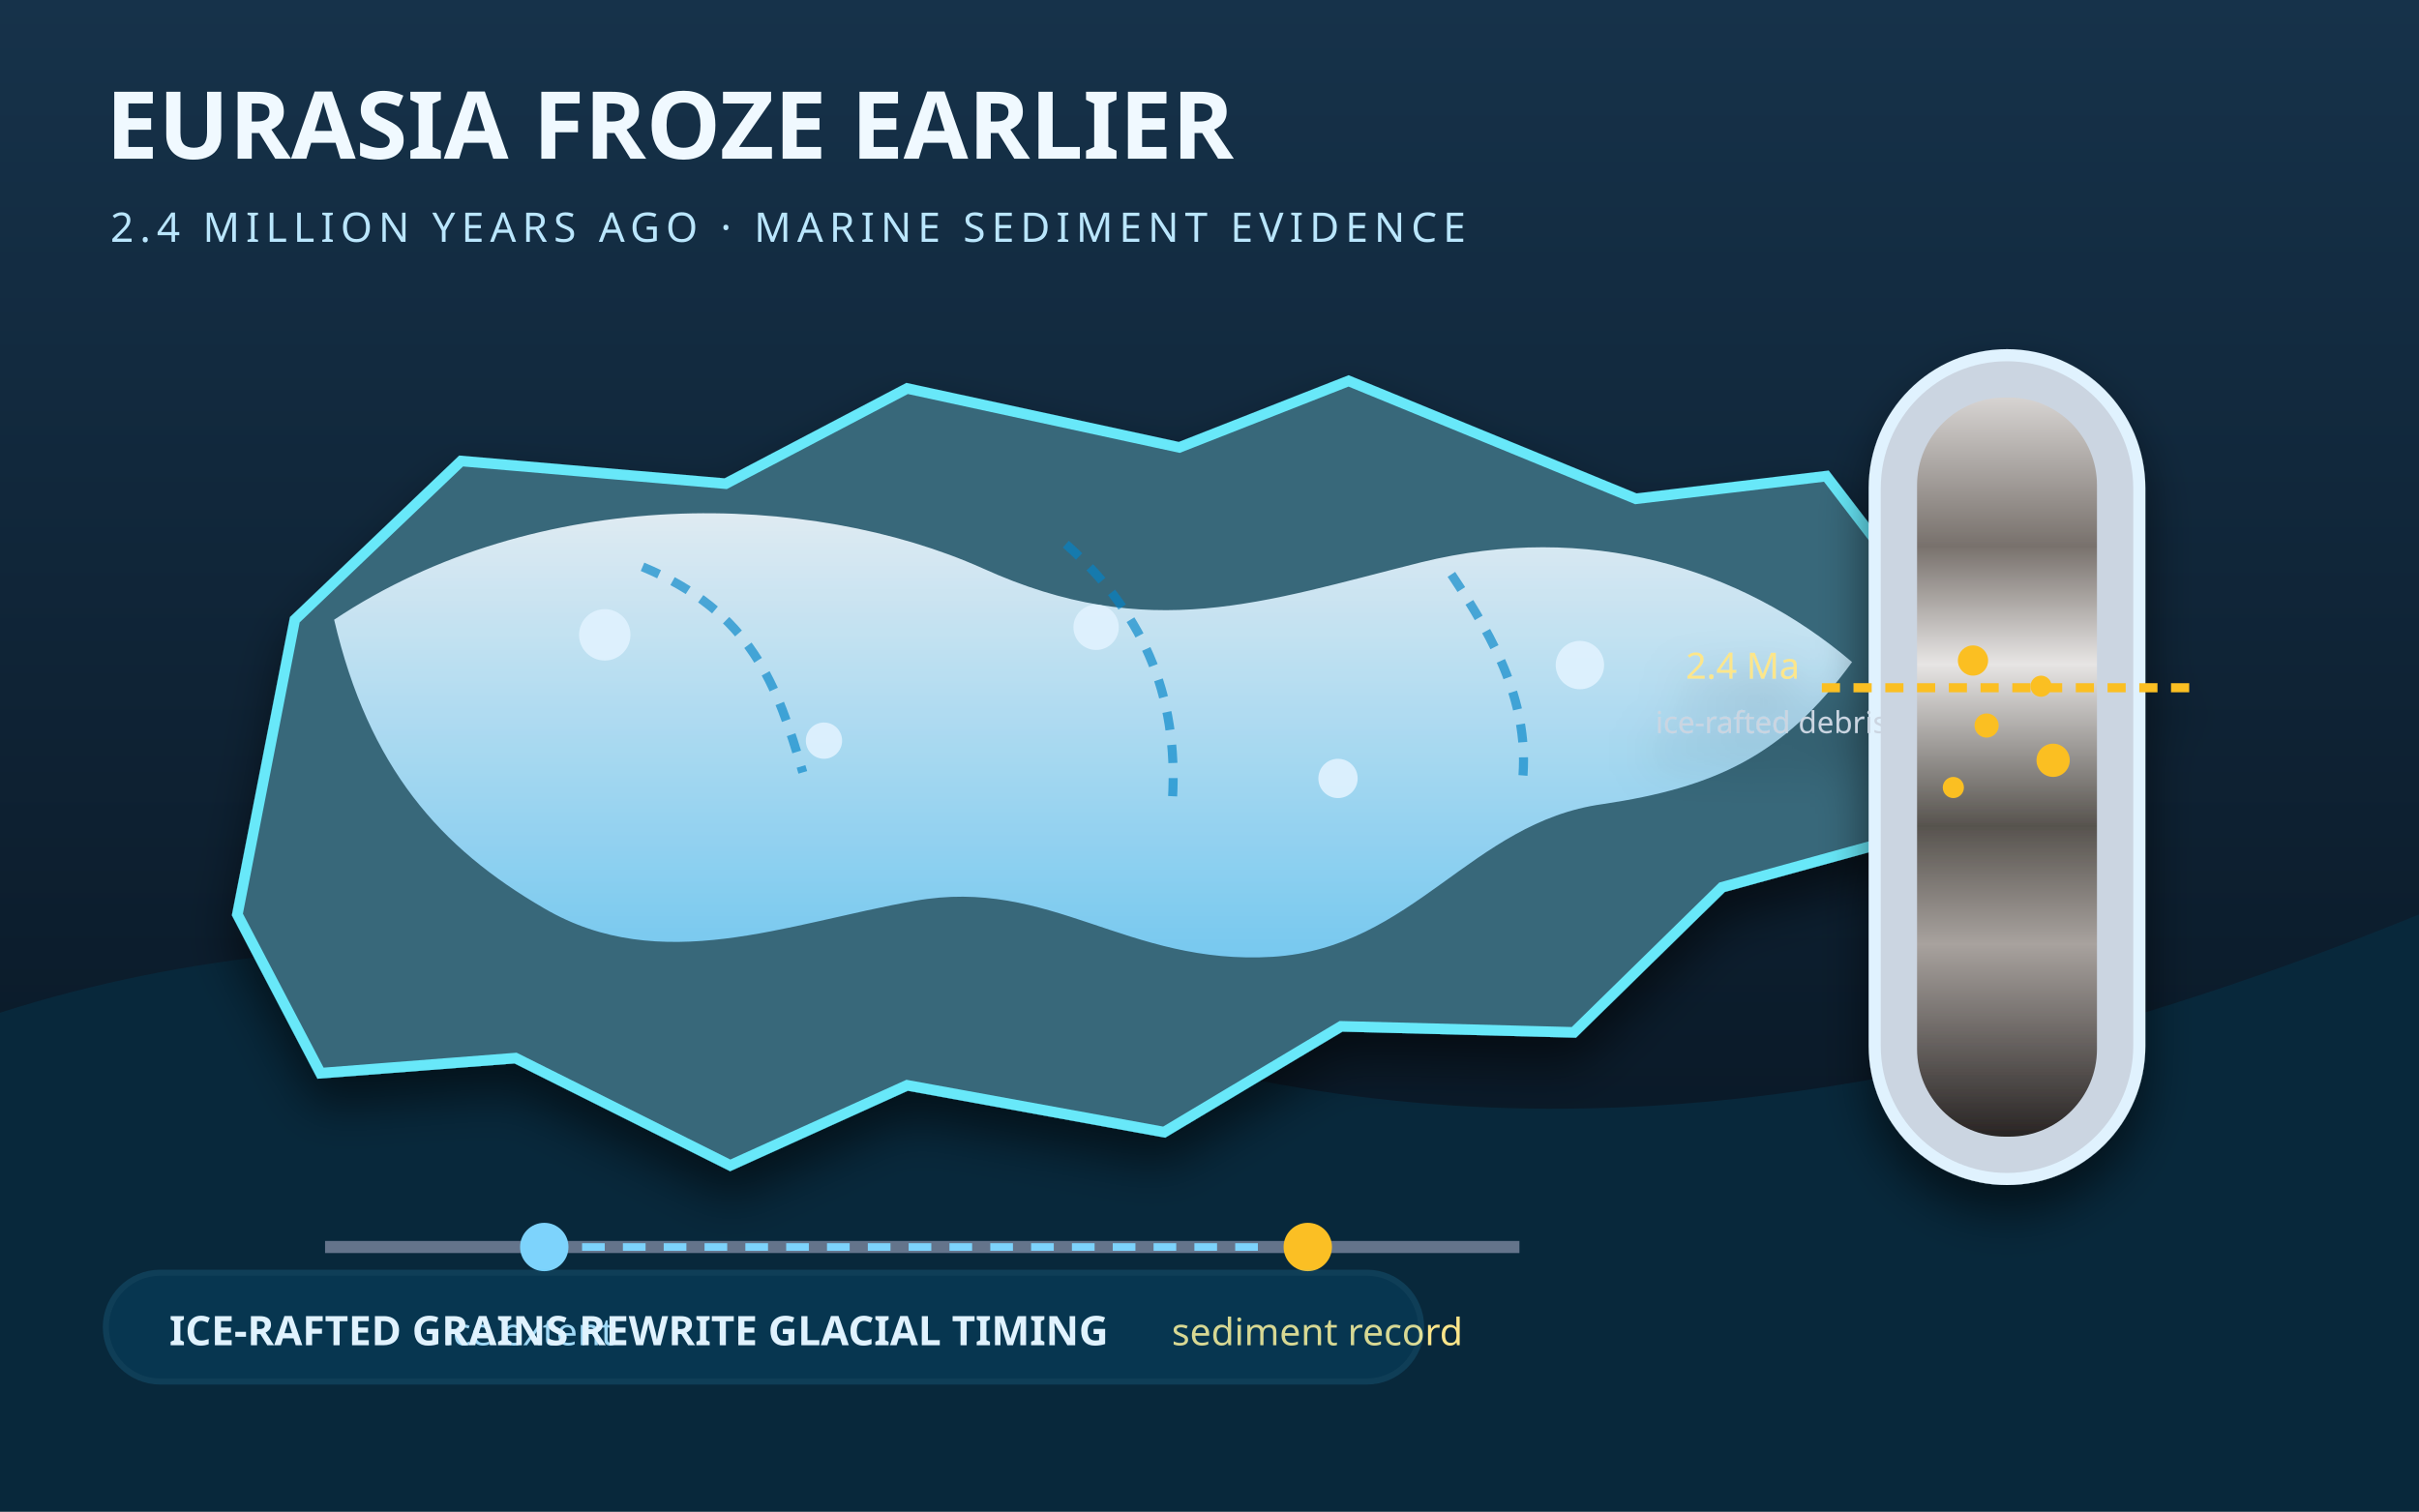
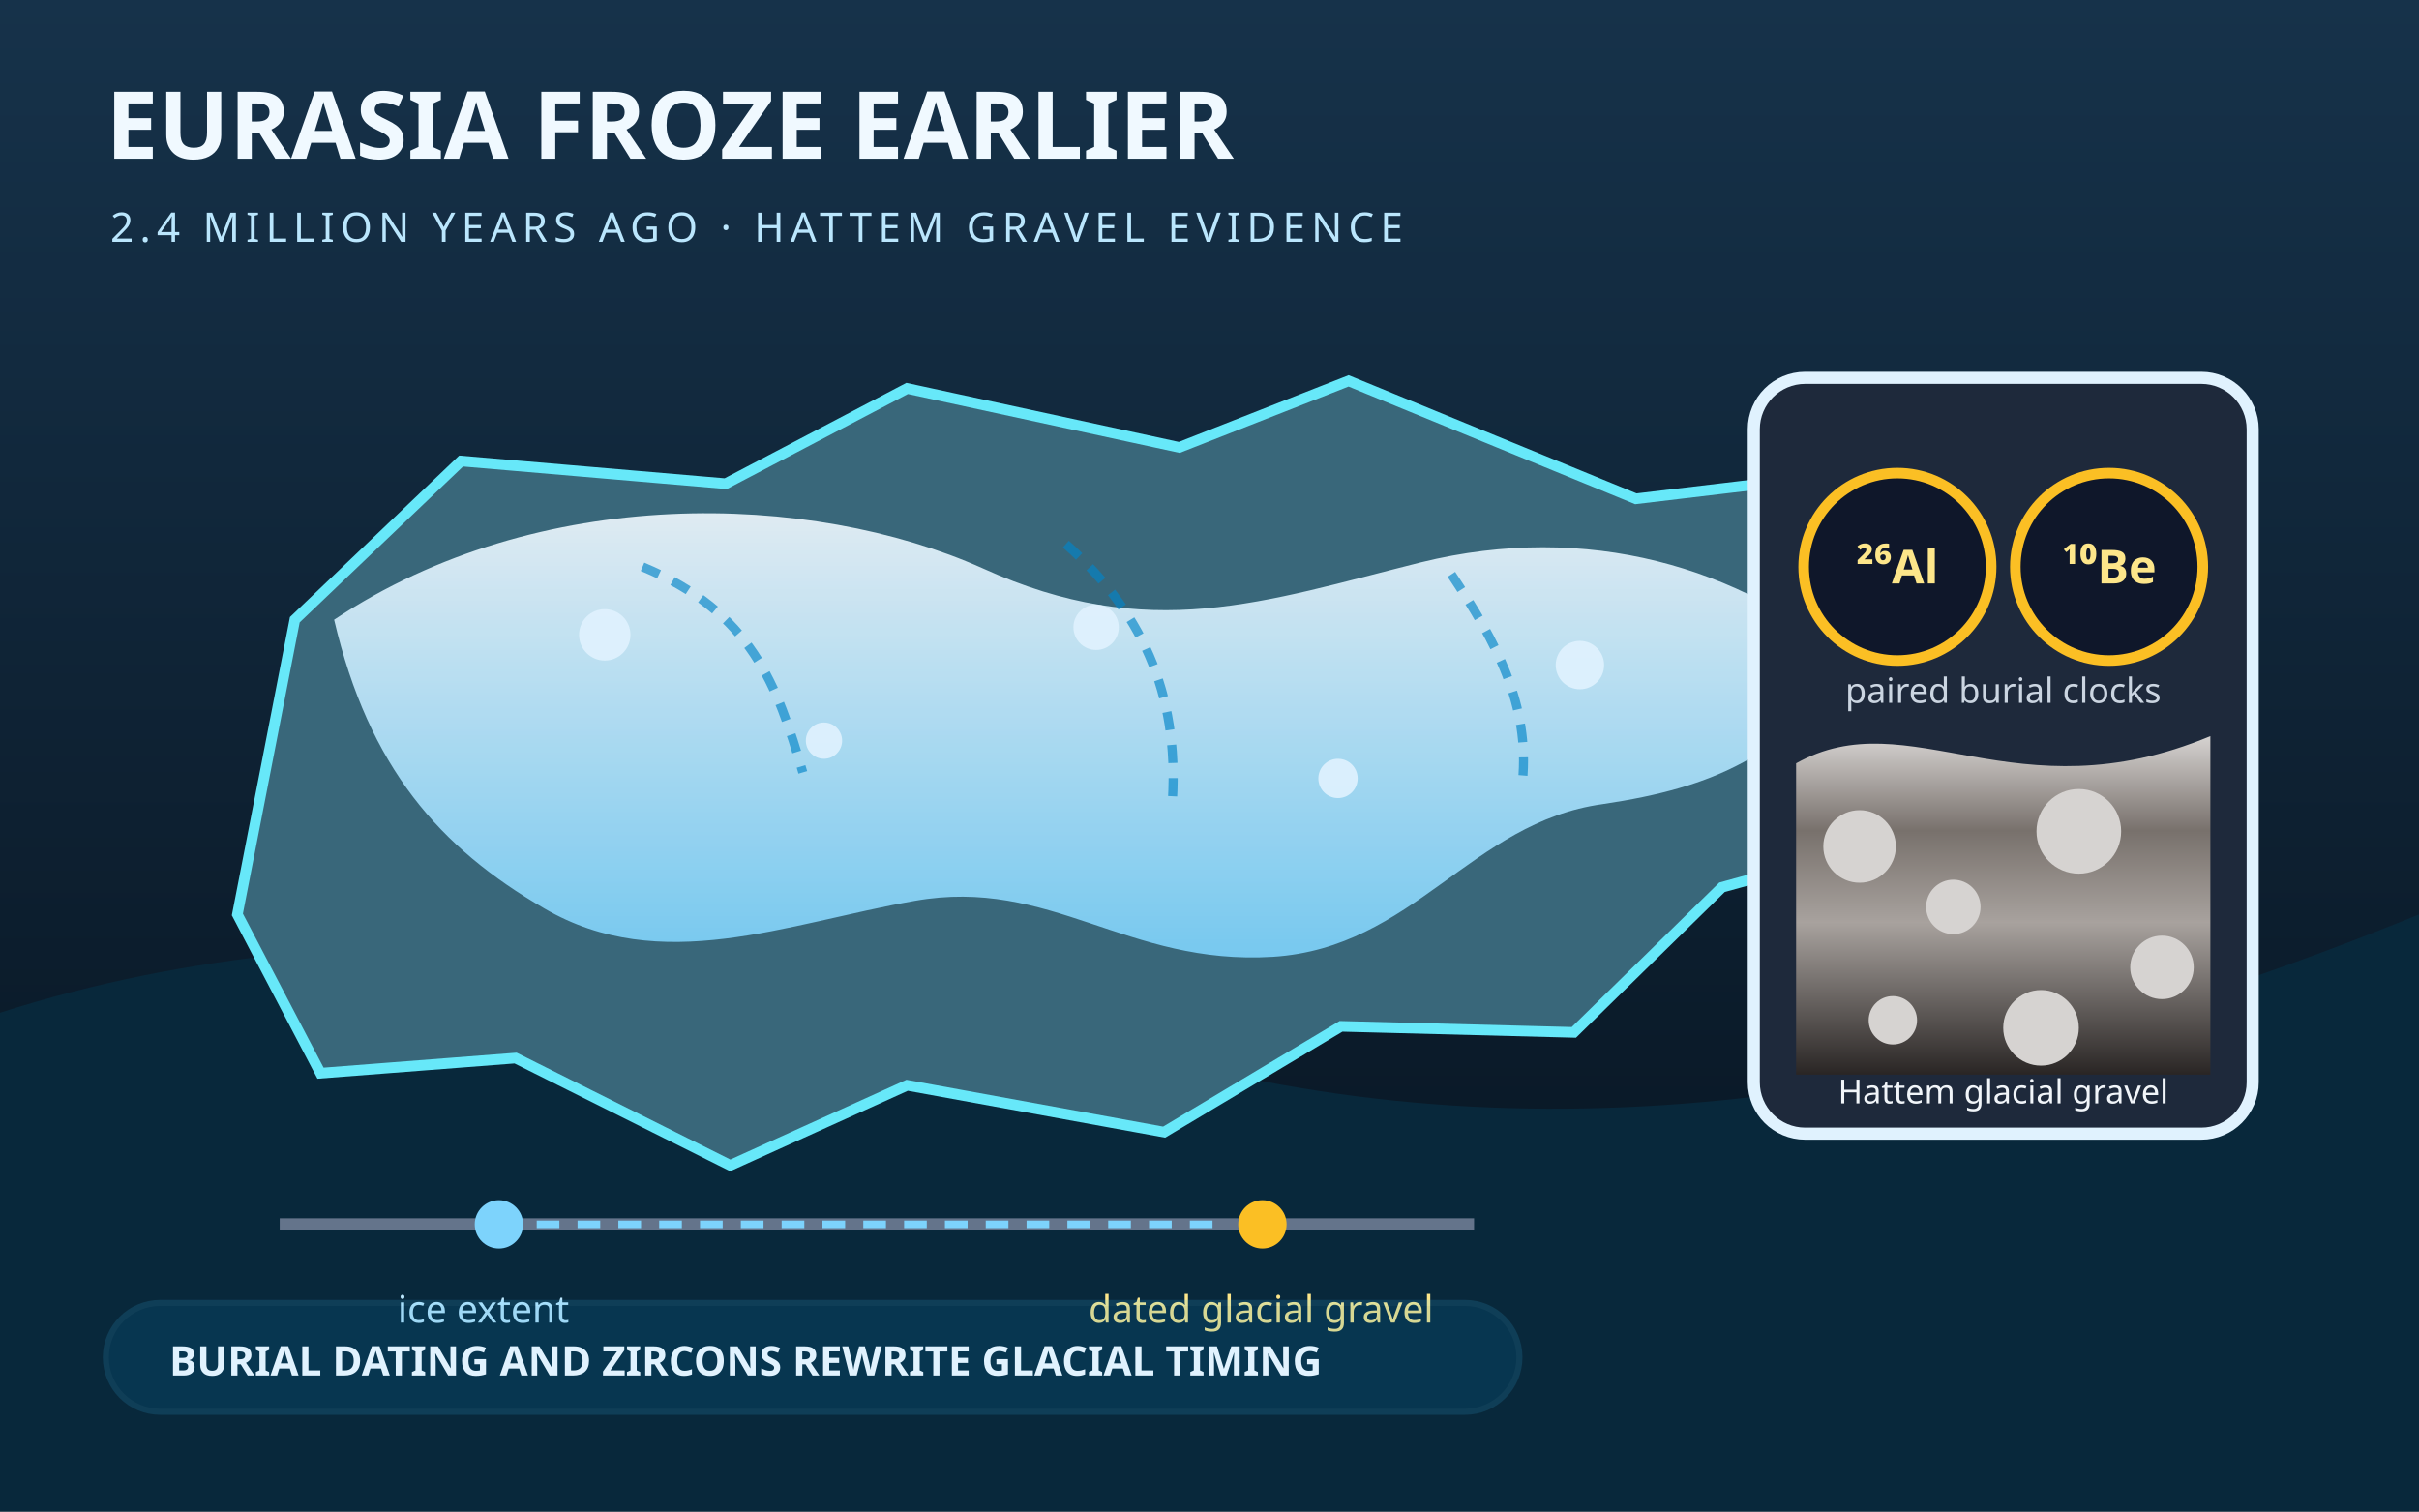
<svg xmlns="http://www.w3.org/2000/svg" width="1600" height="1000" viewBox="0 0 1600 1000" role="img" aria-labelledby="title desc">
  <defs>
    <linearGradient id="bg" x2="0" y2="1">
      <stop stop-color="#16324a" />
      <stop offset="1" stop-color="#06111c" />
    </linearGradient>
    <linearGradient id="ice" x2="0" y2="1">
      <stop stop-color="#f0f9ff" />
      <stop offset="1" stop-color="#7dd3fc" />
    </linearGradient>
-     <linearGradient id="core" x2="0" y2="1">
+     <linearGradient id="gravel" x2="0" y2="1">
      <stop stop-color="#d6d3d1" />
-       <stop offset=".2" stop-color="#78716c" />
-       <stop offset=".36" stop-color="#e7e5e4" />
-       <stop offset=".58" stop-color="#57534e" />
-       <stop offset=".74" stop-color="#a8a29e" />
+       <stop offset=".28" stop-color="#78716c" />
+       <stop offset=".55" stop-color="#a8a29e" />
      <stop offset="1" stop-color="#292524" />
    </linearGradient>
-     <filter id="shadow">
-       <feDropShadow dx="0" dy="18" stdDeviation="16" flood-opacity=".55" />
-     </filter>
  </defs>
  <rect width="1600" height="1000" fill="url(#bg)" />
  <path d="M0 670c250-80 520-40 750 25 260 74 530 40 850-90v395H0z" fill="#08283b" />
-   <g transform="translate(115 230)" filter="url(#shadow)">
+   <g transform="translate(115 230)">
    <path d="M80 180 190 75l175 15 120-63 180 39 112-44 190 78 126-15 88 115-30 122-127 35-98 96-154-4-117 70-170-31-117 53-142-71-129 10-55-105z" fill="#39677a" stroke="#67e8f9" stroke-width="7" />
    <path d="M106 180c135-90 315-85 429-34 110 50 186 22 290-4 110-27 211 3 285 66-45 62-91 83-165 94-87 12-125 95-218 101-97 6-147-53-237-37-85 15-168 50-245 5-69-40-116-93-139-191z" fill="url(#ice)" opacity=".9" />
    <g fill="#e0f2fe" opacity=".9">
      <circle cx="285" cy="190" r="17" />
      <circle cx="430" cy="260" r="12" />
      <circle cx="610" cy="185" r="15" />
      <circle cx="770" cy="285" r="13" />
      <circle cx="930" cy="210" r="16" />
    </g>
    <path d="M310 145c72 30 89 78 106 136M590 130c54 48 76 105 70 176M845 150c30 45 52 87 47 137" fill="none" stroke="#0284c7" stroke-width="6" stroke-dasharray="12 10" opacity=".65" />
  </g>
-   <g transform="translate(1240 235)" filter="url(#shadow)">
-     <rect x="0" y="0" width="175" height="545" rx="88" fill="#cbd5e1" stroke="#e0f2fe" stroke-width="8" />
-     <rect x="28" y="28" width="119" height="489" rx="58" fill="url(#core)" />
-     <g fill="#fbbf24">
-       <circle cx="65" cy="202" r="10" />
-       <circle cx="110" cy="219" r="7" />
-       <circle cx="74" cy="245" r="8" />
-       <circle cx="118" cy="268" r="11" />
-       <circle cx="52" cy="286" r="7" />
+   <g transform="translate(1160 250)">
+     <rect width="330" height="500" rx="34" fill="#1e293b" stroke="#e0f2fe" stroke-width="8" />
+     <path d="M28 255c75-42 145 36 274-18v224H28z" fill="url(#gravel)" />
+     <g fill="#d6d3d1">
+       <circle cx="70" cy="310" r="24" />
+       <circle cx="132" cy="350" r="18" />
+       <circle cx="215" cy="300" r="28" />
+       <circle cx="270" cy="390" r="21" />
+       <circle cx="92" cy="425" r="16" />
+       <circle cx="190" cy="430" r="25" />
    </g>
-     <path d="M-35 220h245" stroke="#fbbf24" stroke-width="6" stroke-dasharray="12 9" />
-     <text x="-125" y="214" fill="#fde68a" font-family="system-ui" font-size="24">2.4 Ma</text>
-     <text x="-145" y="250" fill="#cbd5e1" font-family="system-ui" font-size="20">ice-rafted debris</text>
+     <g fill="#0f172a" stroke="#fbbf24" stroke-width="7">
+       <circle cx="95" cy="125" r="62" />
+       <circle cx="235" cy="125" r="62" />
+     </g>
+     <g fill="#fde68a" font-family="system-ui" font-size="31" font-weight="800" text-anchor="middle">
+       <text x="95" y="136">²⁶Al</text>
+       <text x="235" y="136">¹⁰Be</text>
+     </g>
+     <text x="165" y="215" fill="#cbd5e1" font-family="system-ui" font-size="23" text-anchor="middle">paired burial clocks</text>
+     <text x="165" y="480" fill="#f1f5f9" font-family="system-ui" font-size="22" text-anchor="middle">Hattem glacial gravel</text>
  </g>
-   <g transform="translate(215 790)">
+   <g transform="translate(185 775)">
    <path d="M0 35h790" stroke="#64748b" stroke-width="8" />
    <circle cx="145" cy="35" r="16" fill="#7dd3fc" />
    <circle cx="650" cy="35" r="16" fill="#fbbf24" />
    <path d="M170 35h455" stroke="#7dd3fc" stroke-width="5" stroke-dasharray="15 12" />
    <text x="78" y="100" fill="#bae6fd" font-family="system-ui" font-size="25">ice extent</text>
-     <text x="560" y="100" fill="#fde68a" font-family="system-ui" font-size="25">sediment record</text>
+     <text x="535" y="100" fill="#fde68a" font-family="system-ui" font-size="25">dated glacial gravel</text>
  </g>
  <text x="70" y="105" fill="#f0f9ff" font-family="system-ui" font-size="62" font-weight="750">EURASIA FROZE EARLIER</text>
-   <text x="73" y="160" fill="#bae6fd" font-family="system-ui" font-size="27" letter-spacing="4">2.4 MILLION YEARS AGO · MARINE SEDIMENT EVIDENCE</text>
-   <rect x="70" y="842" width="870" height="72" rx="36" fill="#0284c7" opacity=".15" stroke="#38bdf8" stroke-width="4" />
-   <text x="112" y="890" fill="#e0f2fe" font-family="system-ui" font-size="27" font-weight="700">ICE-RAFTED GRAINS REWRITE GLACIAL TIMING</text>
+   <text x="73" y="160" fill="#bae6fd" font-family="system-ui" font-size="27" letter-spacing="4">2.4 MILLION YEARS AGO · HATTEM GRAVEL EVIDENCE</text>
+   <rect x="70" y="862" width="935" height="72" rx="36" fill="#0284c7" opacity=".15" stroke="#38bdf8" stroke-width="4" />
+   <text x="112" y="910" fill="#e0f2fe" font-family="system-ui" font-size="27" font-weight="700">BURIAL DATING AND ZIRCONS REWRITE GLACIAL TIMING</text>
</svg>
